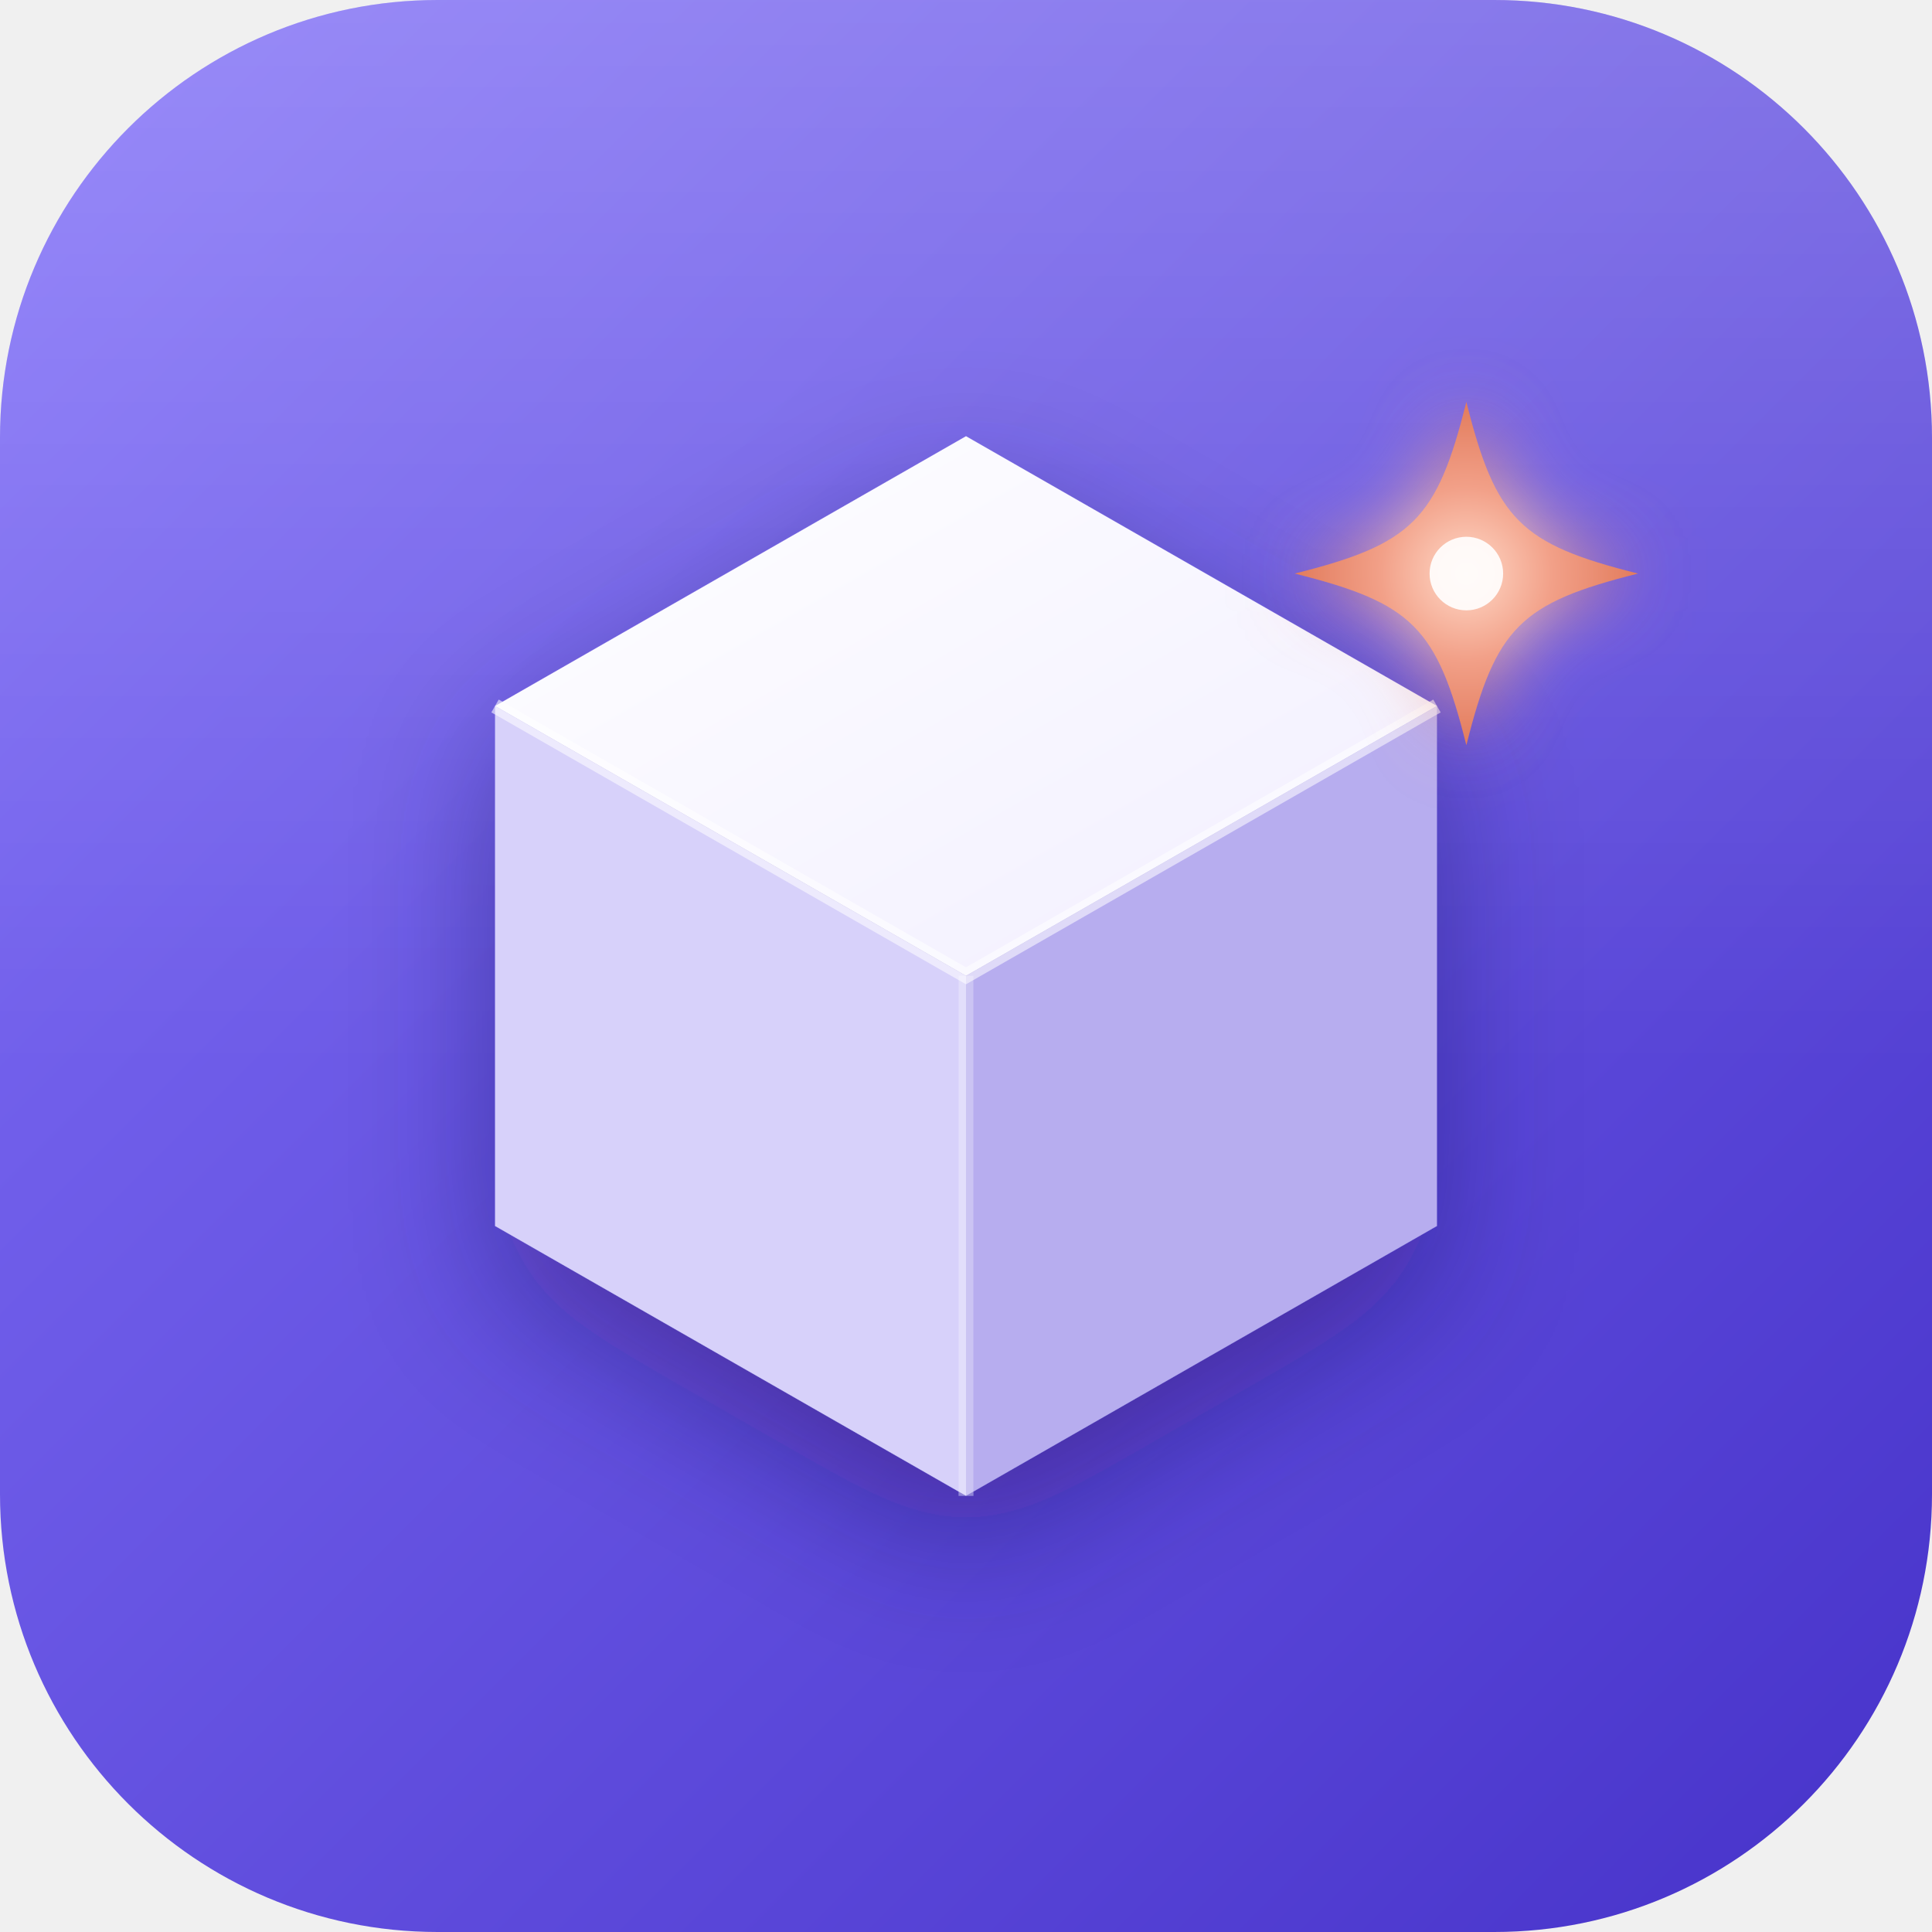
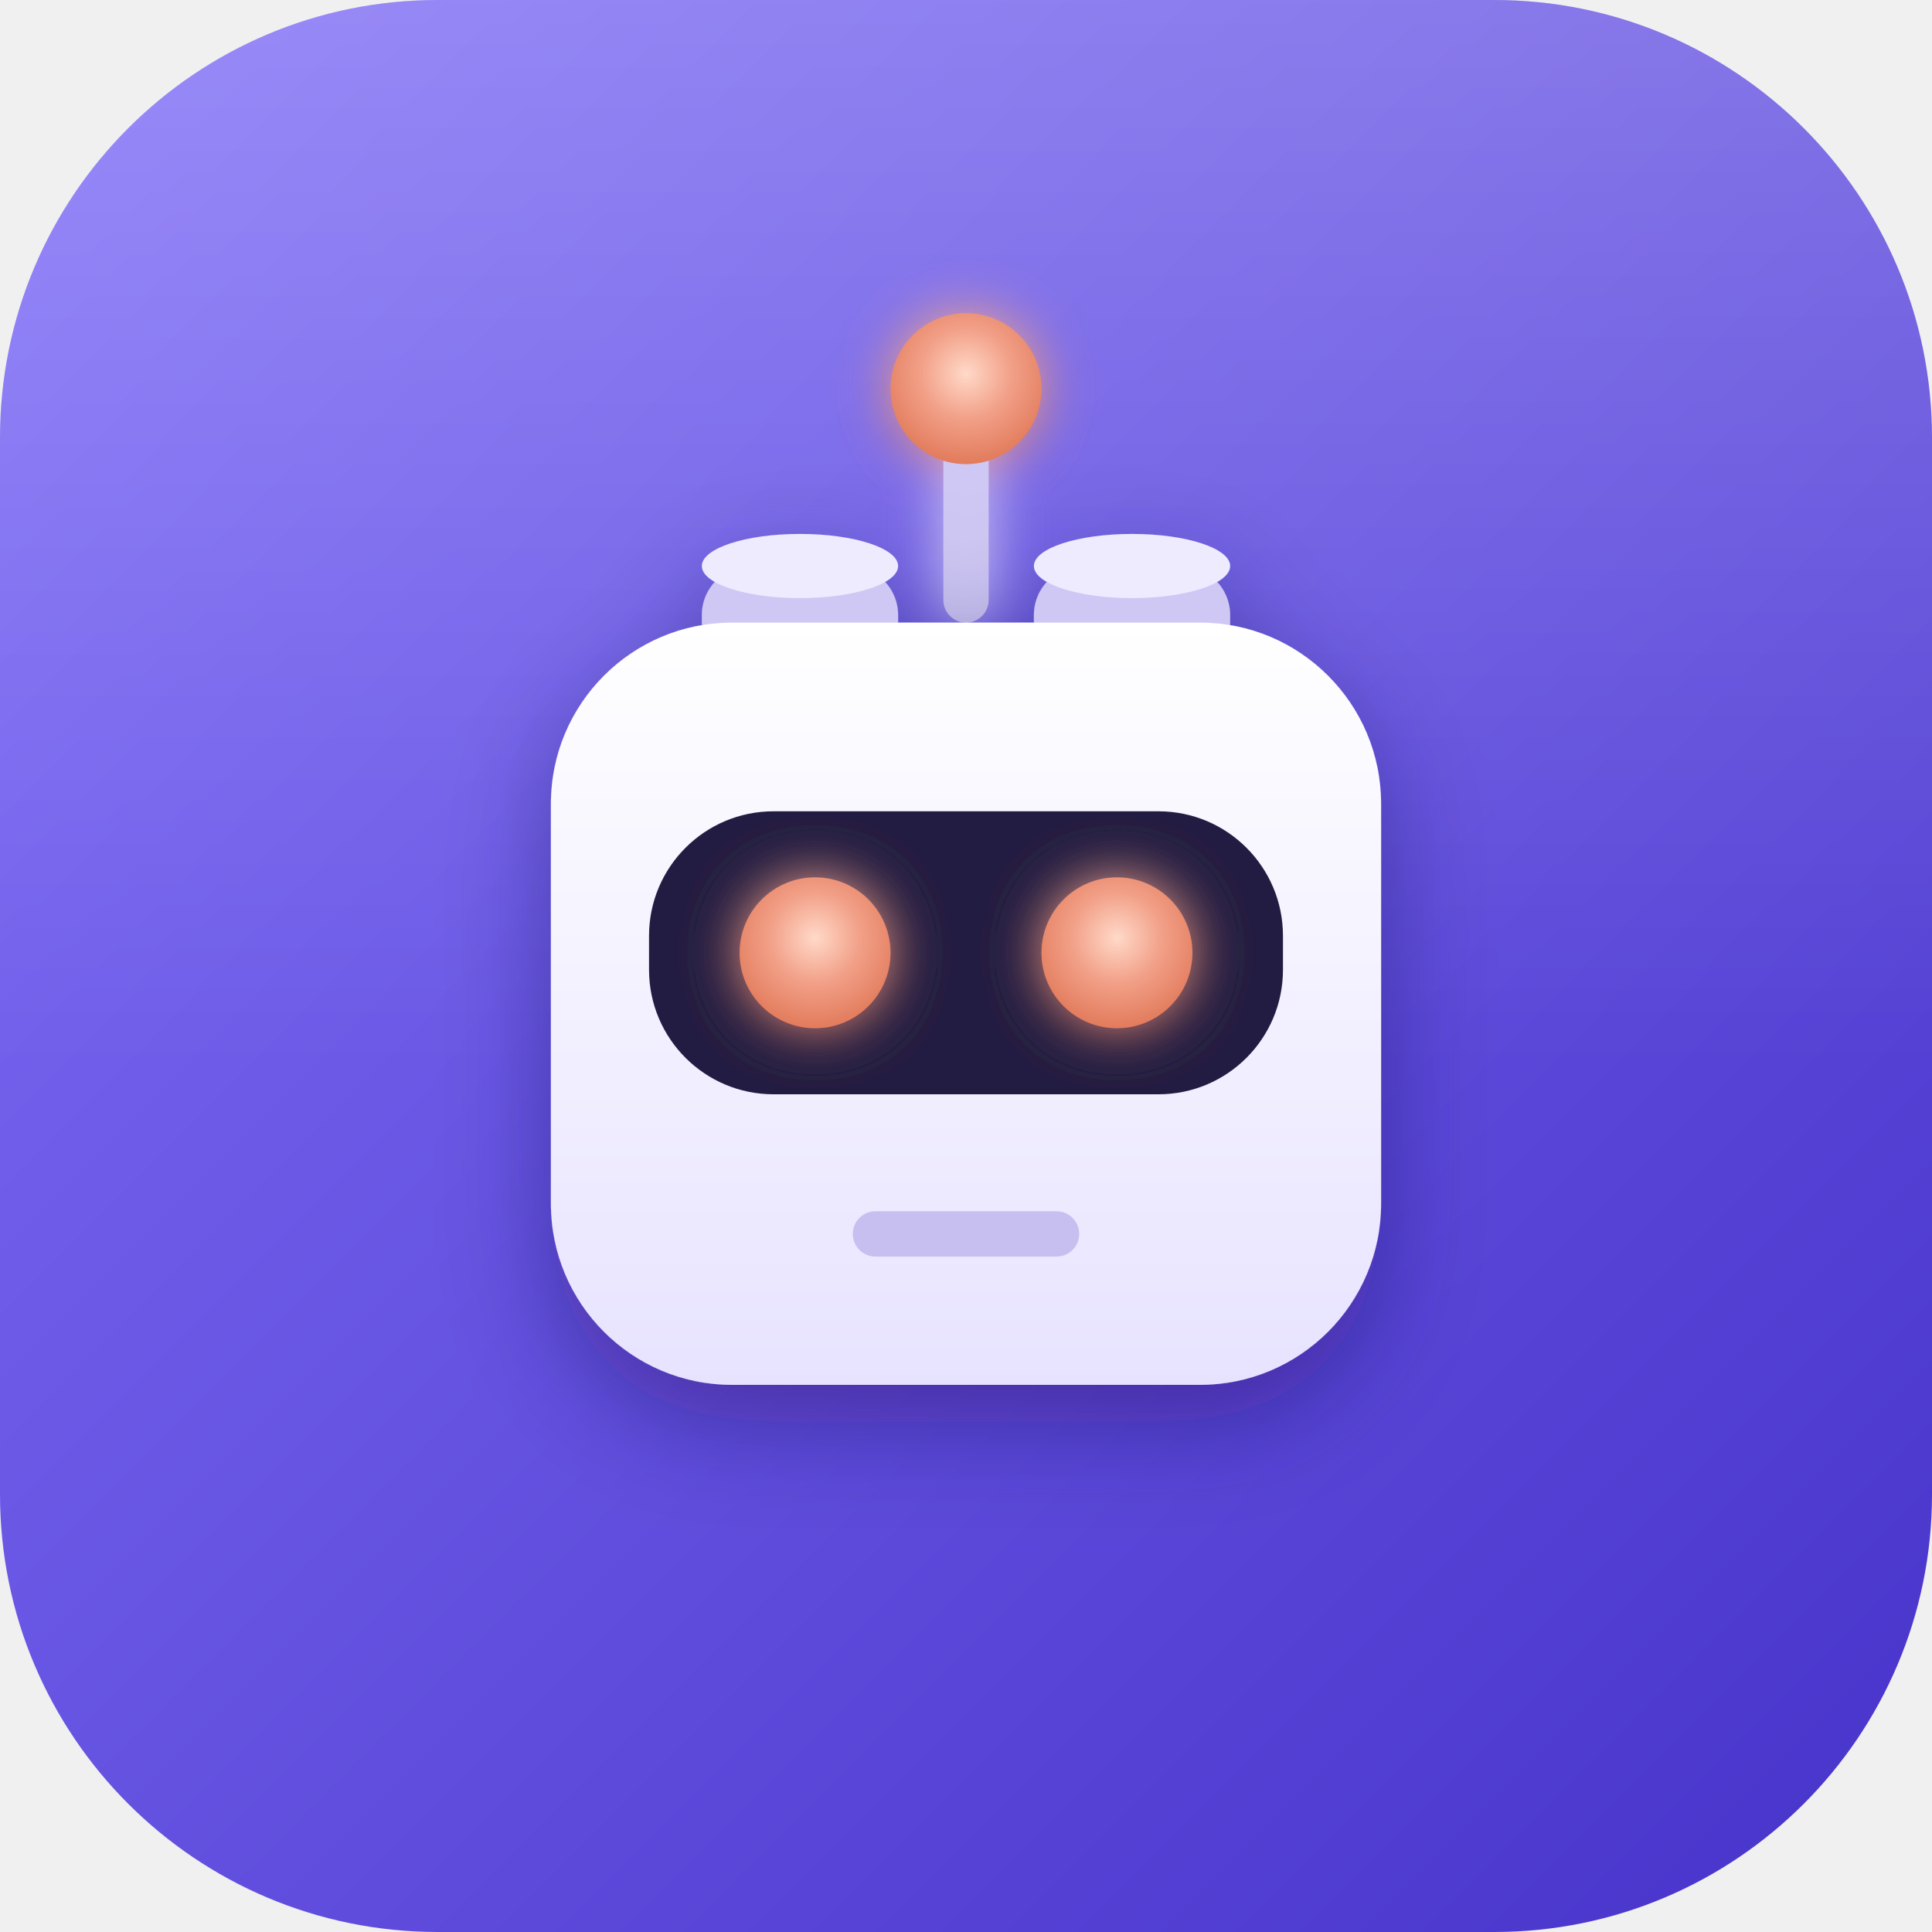
<svg xmlns="http://www.w3.org/2000/svg" width="1024" height="1024" viewBox="0 0 1024 1024">
  <defs>
    <linearGradient id="bg" x1="0" y1="0" x2="1" y2="1">
      <stop offset="0" stop-color="#8271F8" />
      <stop offset="1" stop-color="#4632C9" />
    </linearGradient>
    <linearGradient id="sheen" x1="0" y1="0" x2="0" y2="1">
      <stop offset="0" stop-color="#ffffff" stop-opacity="0.20" />
      <stop offset="0.55" stop-color="#ffffff" stop-opacity="0" />
    </linearGradient>
-     <linearGradient id="topFace" x1="0" y1="0" x2="1" y2="1">
+     <linearGradient id="head" x1="0" y1="0" x2="0" y2="1">
      <stop offset="0" stop-color="#ffffff" />
-       <stop offset="1" stop-color="#F1EEFF" />
+       <stop offset="1" stop-color="#E7E3FF" />
    </linearGradient>
-     <radialGradient id="spark" cx="0.5" cy="0.5" r="0.5">
+     <radialGradient id="spark" cx="0.5" cy="0.4" r="0.6">
      <stop offset="0" stop-color="#FFD9C8" />
      <stop offset="0.5" stop-color="#F2A088" />
      <stop offset="1" stop-color="#E27B5C" />
    </radialGradient>
-     <filter id="cubeShadow" x="-40%" y="-40%" width="180%" height="180%">
-       <feDropShadow dx="0" dy="22" stdDeviation="30" flood-color="#180F49" flood-opacity="0.38" />
+     <filter id="ds" x="-40%" y="-40%" width="180%" height="180%">
+       <feDropShadow dx="0" dy="20" stdDeviation="28" flood-color="#170F49" flood-opacity="0.38" />
    </filter>
-     <filter id="sparkGlow" x="-120%" y="-120%" width="340%" height="340%">
-       <feGaussianBlur stdDeviation="16" result="b" />
+     <filter id="glow" x="-120%" y="-120%" width="340%" height="340%">
+       <feGaussianBlur stdDeviation="14" result="b" />
      <feMerge>
        <feMergeNode in="b" />
        <feMergeNode in="SourceGraphic" />
      </feMerge>
    </filter>
  </defs>
  <rect width="1024" height="1024" rx="232" fill="url(#bg)" />
  <rect width="1024" height="1024" rx="232" fill="url(#sheen)" />
-   <g transform="translate(512 512) scale(1.3) translate(-512 -512)">
-     <g filter="url(#cubeShadow)">
-       <polygon points="512,296 704,406 512,516 320,406" fill="url(#topFace)" />
-       <polygon points="320,406 512,516 512,728 320,618" fill="#D7D1FA" />
-       <polygon points="512,516 704,406 704,618 512,728" fill="#B7ADEF" />
-       <polyline points="320,406 512,516 704,406" fill="none" stroke="#ffffff" stroke-opacity="0.55" stroke-width="6" />
-       <line x1="512" y1="516" x2="512" y2="728" stroke="#ffffff" stroke-opacity="0.28" stroke-width="6" />
+   <g filter="url(#glow)">
+     <rect x="500" y="212" width="24" height="118" rx="12" fill="#CFC8F5" />
+     <circle cx="512" cy="206" r="40" fill="url(#spark)" />
+   </g>
+   <g filter="url(#ds)">
+     <rect x="372" y="300" width="104" height="58" rx="26" fill="#CFC8F5" />
+     <rect x="548" y="300" width="104" height="58" rx="26" fill="#CFC8F5" />
+     <ellipse cx="424" cy="300" rx="52" ry="17" fill="#EEEBFF" />
+     <ellipse cx="600" cy="300" rx="52" ry="17" fill="#EEEBFF" />
+     <rect x="292" y="330" width="440" height="404" rx="96" fill="url(#head)" />
+     <rect x="344" y="430" width="336" height="150" rx="66" fill="#241E42" />
+     <g filter="url(#glow)">
+       <circle cx="432" cy="505" r="40" fill="url(#spark)" />
+       <circle cx="592" cy="505" r="40" fill="url(#spark)" />
    </g>
-     <g transform="translate(716,352)" filter="url(#sparkGlow)">
-       <path d="M0,-70 C12,-22 22,-12 70,0 C22,12 12,22 0,70 C-12,22 -22,12 -70,0 C-22,-12 -12,-22 0,-70 Z" fill="url(#spark)" />
-       <circle r="15" fill="#ffffff" fill-opacity="0.9" />
-     </g>
+     <rect x="452" y="642" width="120" height="24" rx="12" fill="#C7BFF0" />
  </g>
</svg>
